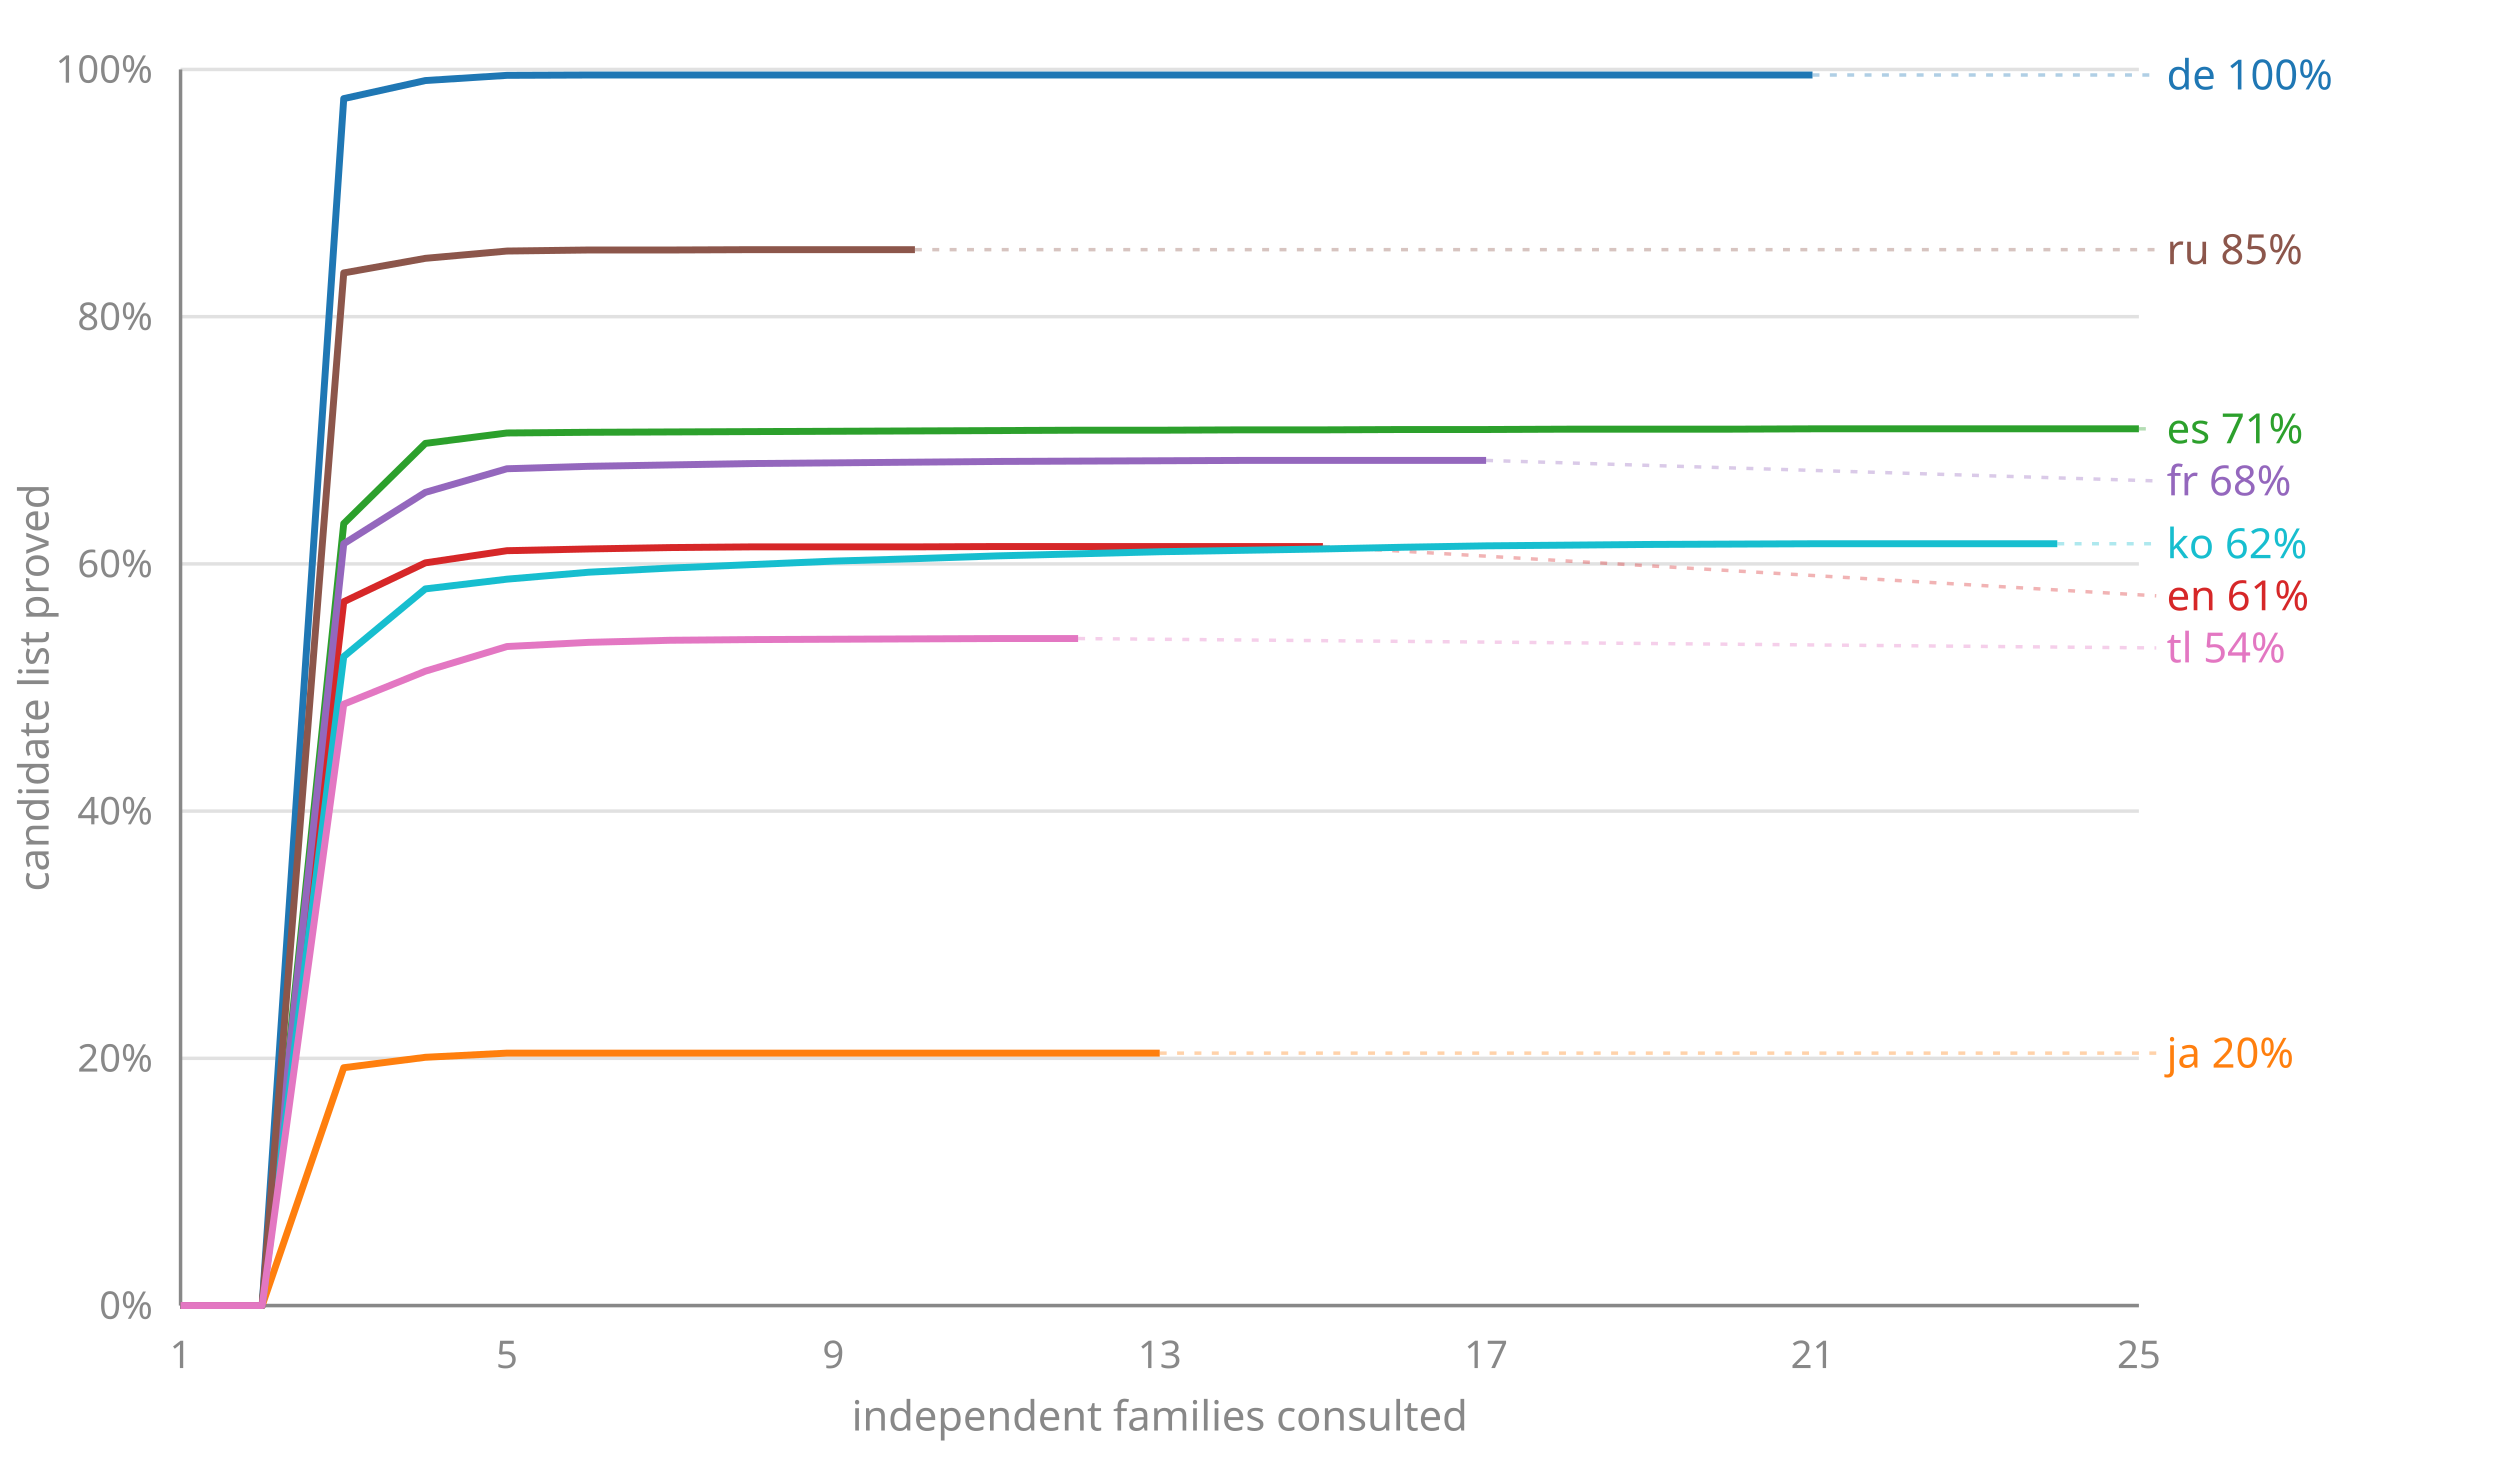
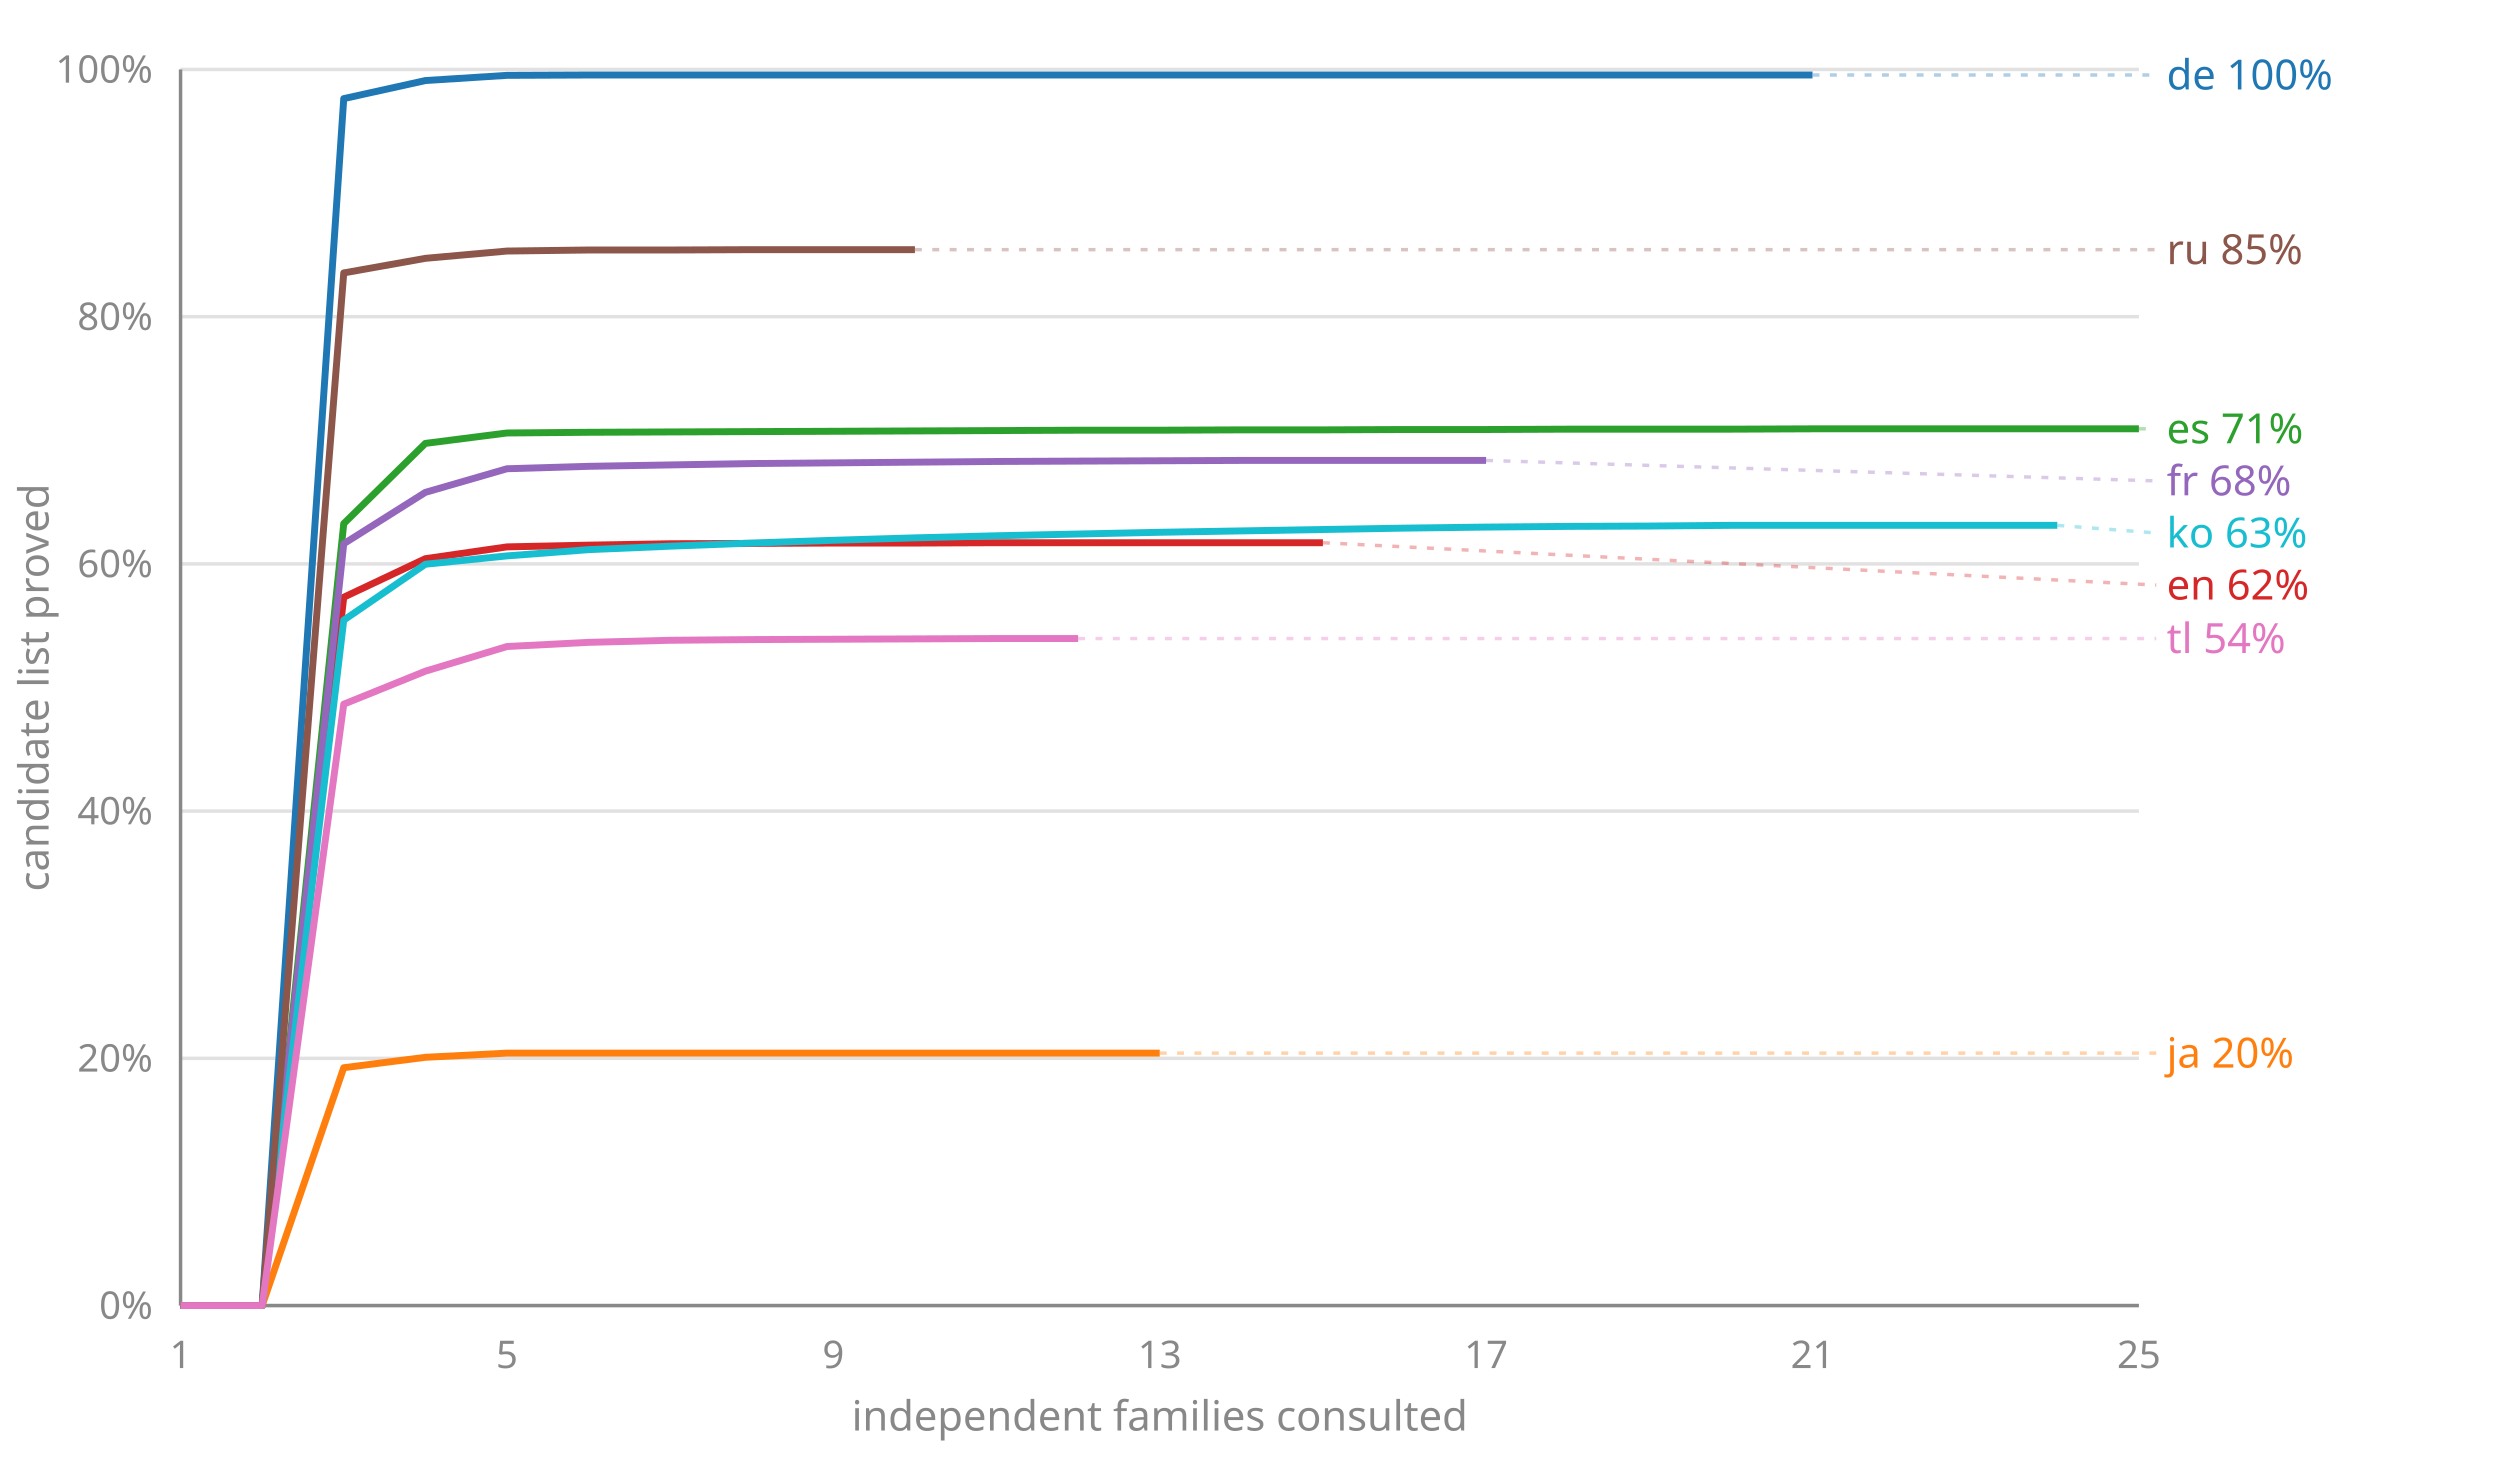
<svg xmlns="http://www.w3.org/2000/svg" width="720" height="420" viewBox="0 0 720 420" font-family="system-ui, sans-serif">
  <line x1="52" y1="376.0" x2="616" y2="376.0" stroke="#888" stroke-opacity="0.25" />
  <text x="44" y="376.0" fill="#888" font-size="11" text-anchor="end" dominant-baseline="middle">0%</text>
  <line x1="52" y1="304.8" x2="616" y2="304.8" stroke="#888" stroke-opacity="0.25" />
  <text x="44" y="304.8" fill="#888" font-size="11" text-anchor="end" dominant-baseline="middle">20%</text>
  <line x1="52" y1="233.6" x2="616" y2="233.6" stroke="#888" stroke-opacity="0.25" />
  <text x="44" y="233.6" fill="#888" font-size="11" text-anchor="end" dominant-baseline="middle">40%</text>
  <line x1="52" y1="162.4" x2="616" y2="162.4" stroke="#888" stroke-opacity="0.25" />
  <text x="44" y="162.4" fill="#888" font-size="11" text-anchor="end" dominant-baseline="middle">60%</text>
  <line x1="52" y1="91.2" x2="616" y2="91.2" stroke="#888" stroke-opacity="0.25" />
  <text x="44" y="91.2" fill="#888" font-size="11" text-anchor="end" dominant-baseline="middle">80%</text>
  <line x1="52" y1="20.0" x2="616" y2="20.0" stroke="#888" stroke-opacity="0.25" />
  <text x="44" y="20.0" fill="#888" font-size="11" text-anchor="end" dominant-baseline="middle">100%</text>
  <line x1="52" y1="20" x2="52" y2="376" stroke="#888" />
  <line x1="52" y1="376" x2="616" y2="376" stroke="#888" />
  <text x="52.0" y="394" fill="#888" font-size="11" text-anchor="middle">1</text>
  <text x="146.0" y="394" fill="#888" font-size="11" text-anchor="middle">5</text>
  <text x="240.0" y="394" fill="#888" font-size="11" text-anchor="middle">9</text>
  <text x="334.0" y="394" fill="#888" font-size="11" text-anchor="middle">13</text>
  <text x="428.0" y="394" fill="#888" font-size="11" text-anchor="middle">17</text>
  <text x="522.0" y="394" fill="#888" font-size="11" text-anchor="middle">21</text>
  <text x="616.0" y="394" fill="#888" font-size="11" text-anchor="middle">25</text>
  <text x="334" y="412" fill="#888" font-size="12" text-anchor="middle">independent families consulted</text>
  <text x="14" y="198" fill="#888" font-size="12" text-anchor="middle" transform="rotate(-90 14 198)">candidate list proved</text>
  <polyline points="52.0,376.0 75.5,376.0 99.0,28.4 122.5,23.2 146.0,21.7 169.5,21.6 193.0,21.6 216.5,21.6 240.0,21.6 263.5,21.6 287.0,21.6 310.5,21.6 334.0,21.6 357.5,21.6 381.0,21.6 404.5,21.6 428.0,21.6 451.5,21.6 475.0,21.6 498.5,21.6 522.0,21.6" fill="none" stroke="#1f77b4" stroke-width="2" stroke-linejoin="round" />
  <line x1="522.0" y1="21.6" x2="621" y2="21.6" stroke="#1f77b4" stroke-opacity="0.35" stroke-dasharray="2 3" />
  <text x="624" y="21.6" fill="#1f77b4" font-size="12" dominant-baseline="middle">de 100%</text>
-   <polyline points="52.0,376.0 75.5,376.0 99.0,173.3 122.5,162.1 146.0,158.6 169.5,158.1 193.0,157.7 216.5,157.5 240.0,157.5 263.5,157.5 287.0,157.4 310.5,157.4 334.0,157.4 357.5,157.4 381.0,157.4" fill="none" stroke="#d62728" stroke-width="2" stroke-linejoin="round" />
-   <line x1="381.0" y1="157.4" x2="621" y2="171.6" stroke="#d62728" stroke-opacity="0.35" stroke-dasharray="2 3" />
-   <text x="624" y="171.6" fill="#d62728" font-size="12" dominant-baseline="middle">en 61%</text>
+   <polyline points="52.0,376.0 75.5,376.0 99.0,172.0 122.5,160.9 146.0,157.5 169.5,157.0 193.0,156.6 216.5,156.5 240.0,156.4 263.5,156.4 287.0,156.3 310.5,156.3 334.0,156.3 357.5,156.3 381.0,156.3" fill="none" stroke="#d62728" stroke-width="2" stroke-linejoin="round" />
+   <line x1="381.0" y1="156.3" x2="621" y2="168.5" stroke="#d62728" stroke-opacity="0.35" stroke-dasharray="2 3" />
+   <text x="624" y="168.5" fill="#d62728" font-size="12" dominant-baseline="middle">en 62%</text>
  <polyline points="52.0,376.0 75.5,376.0 99.0,150.8 122.5,127.7 146.0,124.7 169.5,124.5 193.0,124.4 216.5,124.3 240.0,124.2 263.5,124.1 287.0,124.0 310.5,123.9 334.0,123.9 357.5,123.8 381.0,123.8 404.5,123.7 428.0,123.7 451.5,123.6 475.0,123.6 498.5,123.6 522.0,123.5 545.5,123.5 569.0,123.5 592.5,123.5 616.0,123.5" fill="none" stroke="#2ca02c" stroke-width="2" stroke-linejoin="round" />
  <line x1="616.0" y1="123.5" x2="621" y2="123.5" stroke="#2ca02c" stroke-opacity="0.35" stroke-dasharray="2 3" />
  <text x="624" y="123.5" fill="#2ca02c" font-size="12" dominant-baseline="middle">es 71%</text>
  <polyline points="52.0,376.0 75.5,376.0 99.0,156.6 122.5,141.8 146.0,135.0 169.5,134.3 193.0,133.9 216.5,133.5 240.0,133.3 263.5,133.1 287.0,132.9 310.5,132.8 334.0,132.7 357.5,132.6 381.0,132.6 404.5,132.6 428.0,132.6" fill="none" stroke="#9467bd" stroke-width="2" stroke-linejoin="round" />
  <line x1="428.0" y1="132.6" x2="621" y2="138.5" stroke="#9467bd" stroke-opacity="0.35" stroke-dasharray="2 3" />
  <text x="624" y="138.5" fill="#9467bd" font-size="12" dominant-baseline="middle">fr 68%</text>
  <polyline points="52.0,376.0 75.5,376.0 99.0,307.5 122.5,304.5 146.0,303.3 169.5,303.3 193.0,303.3 216.5,303.3 240.0,303.3 263.5,303.3 287.0,303.3 310.5,303.3 334.0,303.3" fill="none" stroke="#ff7f0e" stroke-width="2" stroke-linejoin="round" />
  <line x1="334.0" y1="303.3" x2="621" y2="303.3" stroke="#ff7f0e" stroke-opacity="0.35" stroke-dasharray="2 3" />
  <text x="624" y="303.3" fill="#ff7f0e" font-size="12" dominant-baseline="middle">ja 20%</text>
-   <polyline points="52.0,376.0 75.5,376.0 99.0,189.1 122.5,169.6 146.0,166.8 169.5,164.8 193.0,163.6 216.5,162.6 240.0,161.6 263.5,160.9 287.0,160.1 310.5,159.5 334.0,158.9 357.5,158.5 381.0,158.1 404.5,157.6 428.0,157.2 451.5,157.0 475.0,156.8 498.5,156.7 522.0,156.6 545.5,156.6 569.0,156.6 592.5,156.6" fill="none" stroke="#17becf" stroke-width="2" stroke-linejoin="round" />
-   <line x1="592.5" y1="156.6" x2="621" y2="156.6" stroke="#17becf" stroke-opacity="0.35" stroke-dasharray="2 3" />
-   <text x="624" y="156.6" fill="#17becf" font-size="12" dominant-baseline="middle">ko 62%</text>
+   <polyline points="52.0,376.0 75.5,376.0 99.0,178.6 122.5,162.5 146.0,160.1 169.5,158.3 193.0,157.3 216.5,156.4 240.0,155.6 263.5,154.9 287.0,154.3 310.5,153.8 334.0,153.3 357.5,152.9 381.0,152.5 404.5,152.1 428.0,151.8 451.5,151.6 475.0,151.5 498.5,151.3 522.0,151.3 545.5,151.3 569.0,151.3 592.5,151.3" fill="none" stroke="#17becf" stroke-width="2" stroke-linejoin="round" />
+   <line x1="592.5" y1="151.3" x2="621" y2="153.5" stroke="#17becf" stroke-opacity="0.35" stroke-dasharray="2 3" />
+   <text x="624" y="153.5" fill="#17becf" font-size="12" dominant-baseline="middle">ko 63%</text>
  <polyline points="52.0,376.0 75.5,376.0 99.0,78.6 122.5,74.4 146.0,72.3 169.5,72.0 193.0,72.0 216.5,71.9 240.0,71.9 263.5,71.9" fill="none" stroke="#8c564b" stroke-width="2" stroke-linejoin="round" />
  <line x1="263.5" y1="71.9" x2="621" y2="71.9" stroke="#8c564b" stroke-opacity="0.35" stroke-dasharray="2 3" />
  <text x="624" y="71.9" fill="#8c564b" font-size="12" dominant-baseline="middle">ru 85%</text>
  <polyline points="52.0,376.0 75.5,376.0 99.0,202.8 122.5,193.3 146.0,186.2 169.5,185.0 193.0,184.4 216.5,184.2 240.0,184.1 263.5,184.0 287.0,183.9 310.5,183.9" fill="none" stroke="#e377c2" stroke-width="2" stroke-linejoin="round" />
-   <line x1="310.5" y1="183.9" x2="621" y2="186.6" stroke="#e377c2" stroke-opacity="0.35" stroke-dasharray="2 3" />
-   <text x="624" y="186.6" fill="#e377c2" font-size="12" dominant-baseline="middle">tl 54%</text>
+   <line x1="310.5" y1="183.9" x2="621" y2="183.9" stroke="#e377c2" stroke-opacity="0.35" stroke-dasharray="2 3" />
+   <text x="624" y="183.9" fill="#e377c2" font-size="12" dominant-baseline="middle">tl 54%</text>
</svg>
